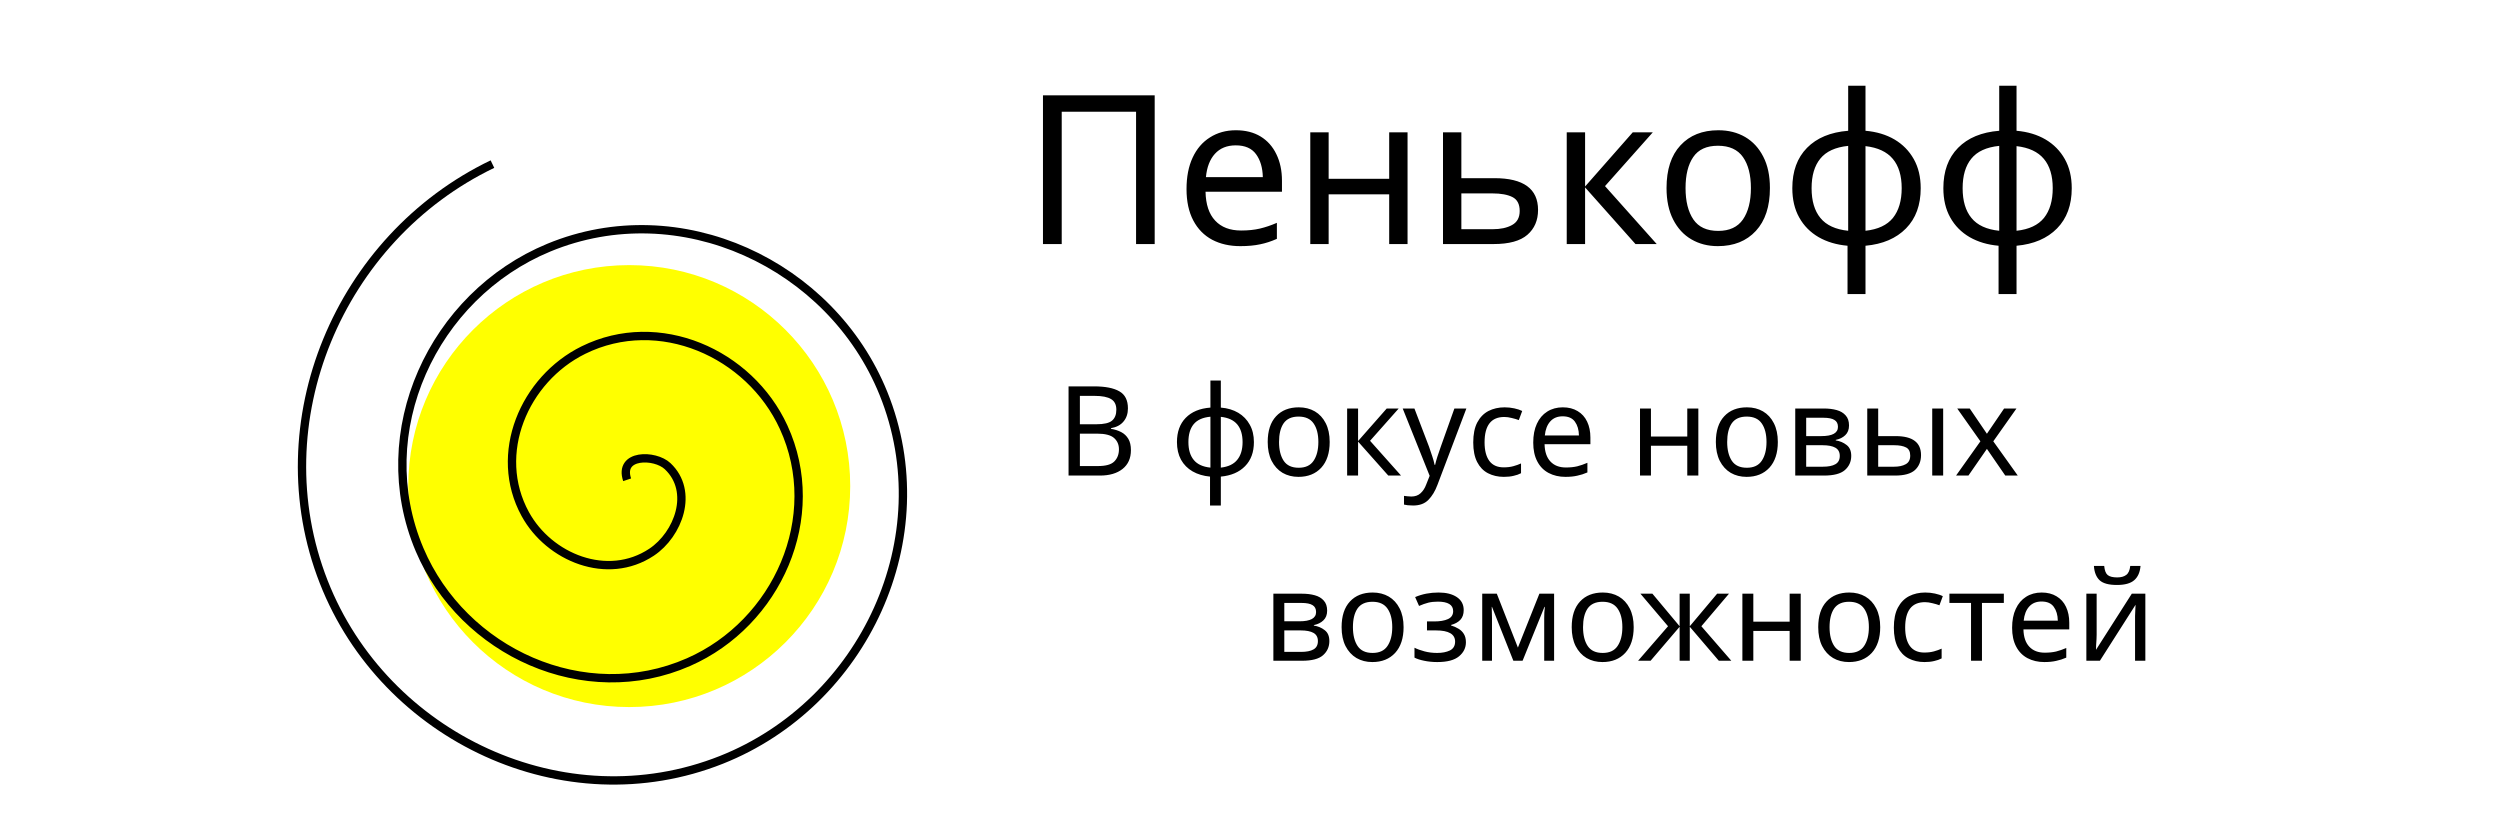
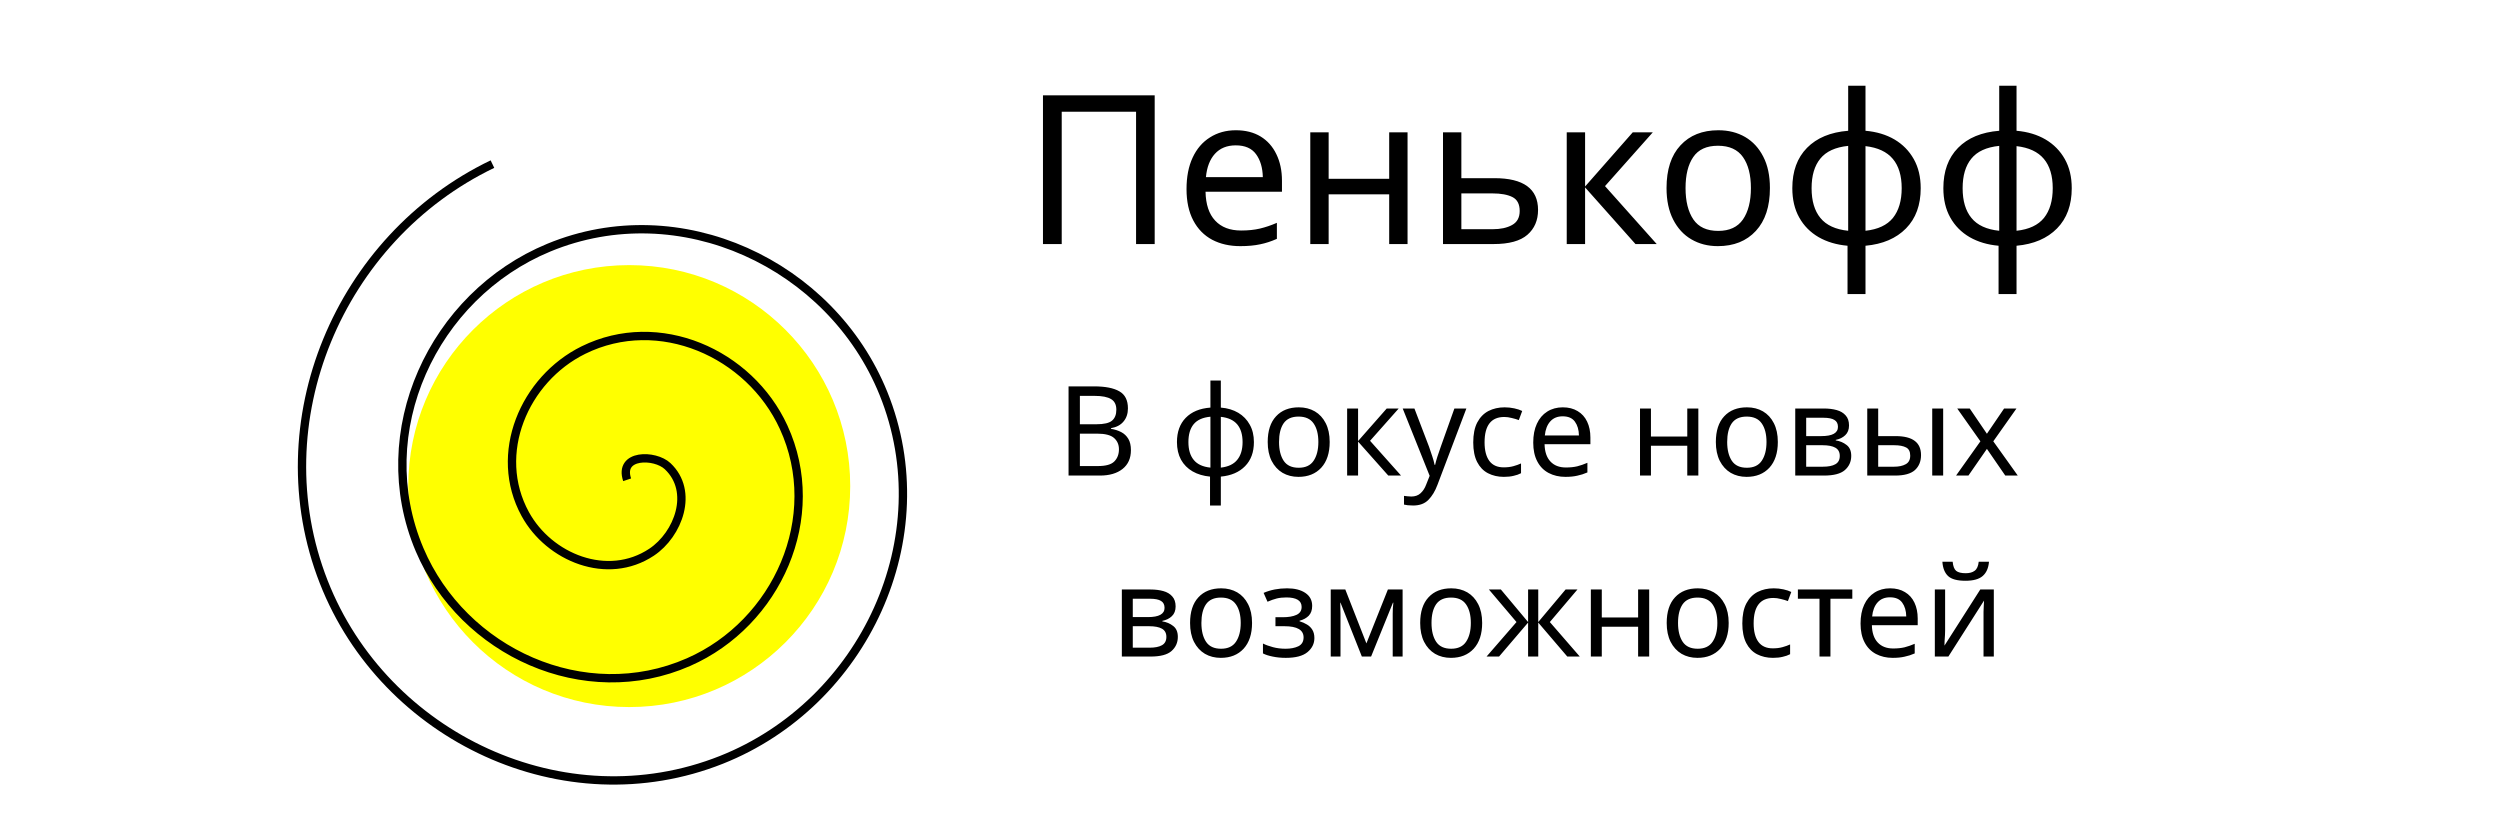
<svg xmlns="http://www.w3.org/2000/svg" width="300" height="100" viewBox="0 0 300 100" id="svg2" version="1.1">
  <defs id="defs4" />
  <g id="layer1" transform="translate(0,-952.3622)">
    <circle style="fill:#ffff00" id="path3338" cx="75.509" cy="1010.693" r="26.517" />
    <path style="fill:none;fill-rule:evenodd;stroke:#000000;stroke-width:1px;stroke-linecap:butt;stroke-linejoin:miter;stroke-opacity:1" id="path3342" d="m 75.256,1009.936 c -1.049,-3.115 3.334,-3.069 4.857,-1.636 3.225,3.034 1.294,8.191 -1.929,10.331 -5.285,3.509 -12.286,0.653 -15.152,-4.578 -3.962,-7.231 -0.125,-16.181 6.981,-19.682 9.052,-4.46 19.921,0.346 24.016,9.242 4.969,10.794 -0.782,23.539 -11.404,28.203 -12.479,5.48 -27.059,-1.194 -32.275,-13.492 -5.988,-14.12 1.588,-30.496 15.522,-36.25 15.723,-6.493 33.863,1.968 40.143,17.502 6.992,17.294 -2.338,37.168 -19.441,43.965 -18.838,7.487 -40.419,-2.698 -47.725,-21.344 -7.523,-19.2 1.832,-41.294 20.244,-50.142" />
    <text xml:space="preserve" style="font-style:normal;font-weight:normal;font-size:25px;line-height:125%;font-family:sans-serif;letter-spacing:0px;word-spacing:0px;fill:#000000;fill-opacity:1;stroke:none;stroke-width:1px;stroke-linecap:butt;stroke-linejoin:miter;stroke-opacity:1" x="122.734" y="981.651" id="text3352">
      <tspan id="tspan3354" x="122.734" y="981.651">Пенькофф</tspan>
      <tspan x="122.734" y="1012.902" id="tspan3356" />
    </text>
    <text xml:space="preserve" style="font-style:normal;font-weight:normal;font-size:13.75px;line-height:125%;font-family:sans-serif;letter-spacing:0px;word-spacing:0px;fill:#000000;fill-opacity:1;stroke:none;stroke-width:1px;stroke-linecap:butt;stroke-linejoin:miter;stroke-opacity:1;" x="88.893" y="1018.522" id="text3358">
      <tspan id="tspan3360" x="88.893" y="1018.522" />
    </text>
    <text xml:space="preserve" style="font-style:normal;font-weight:normal;font-size:25px;line-height:125%;font-family:sans-serif;letter-spacing:0px;word-spacing:0px;fill:#000000;fill-opacity:1;stroke:none;stroke-width:1px;stroke-linecap:butt;stroke-linejoin:miter;stroke-opacity:1" x="93.944" y="1017.512" id="text3362">
      <tspan id="tspan3364" x="93.944" y="1017.512" />
    </text>
    <text xml:space="preserve" style="font-style:normal;font-weight:normal;font-size:15px;line-height:125%;font-family:sans-serif;letter-spacing:0px;word-spacing:0px;fill:#000000;fill-opacity:1;stroke:none;stroke-width:1px;stroke-linecap:butt;stroke-linejoin:miter;stroke-opacity:1" x="126.774" y="1009.431" id="text3366">
      <tspan id="tspan3368" x="126.774" y="1009.431">В фокусе новых</tspan>
      <tspan x="126.774" y="1028.181" id="tspan3370" />
    </text>
-     <text xml:space="preserve" style="font-style:normal;font-weight:normal;font-size:15px;line-height:125%;font-family:sans-serif;letter-spacing:0px;word-spacing:0px;fill:#000000;fill-opacity:1;stroke:none;stroke-width:1px;stroke-linecap:butt;stroke-linejoin:miter;stroke-opacity:1" x="151.523" y="1031.654" id="text3372">
-       <tspan id="tspan3374" x="151.523" y="1031.654">возможностей</tspan>
+     <text xml:space="preserve" style="font-style:normal;font-weight:normal;font-size:15px;line-height:125%;font-family:sans-serif;letter-spacing:0px;word-spacing:0px;fill:#000000;fill-opacity:1;stroke:none;stroke-width:1px;stroke-linecap:butt;stroke-linejoin:miter;stroke-opacity:1" x="133.34" y="1031.149" id="text3372">
+       <tspan id="tspan3374" x="133.34" y="1031.149">возможностей</tspan>
    </text>
  </g>
</svg>
